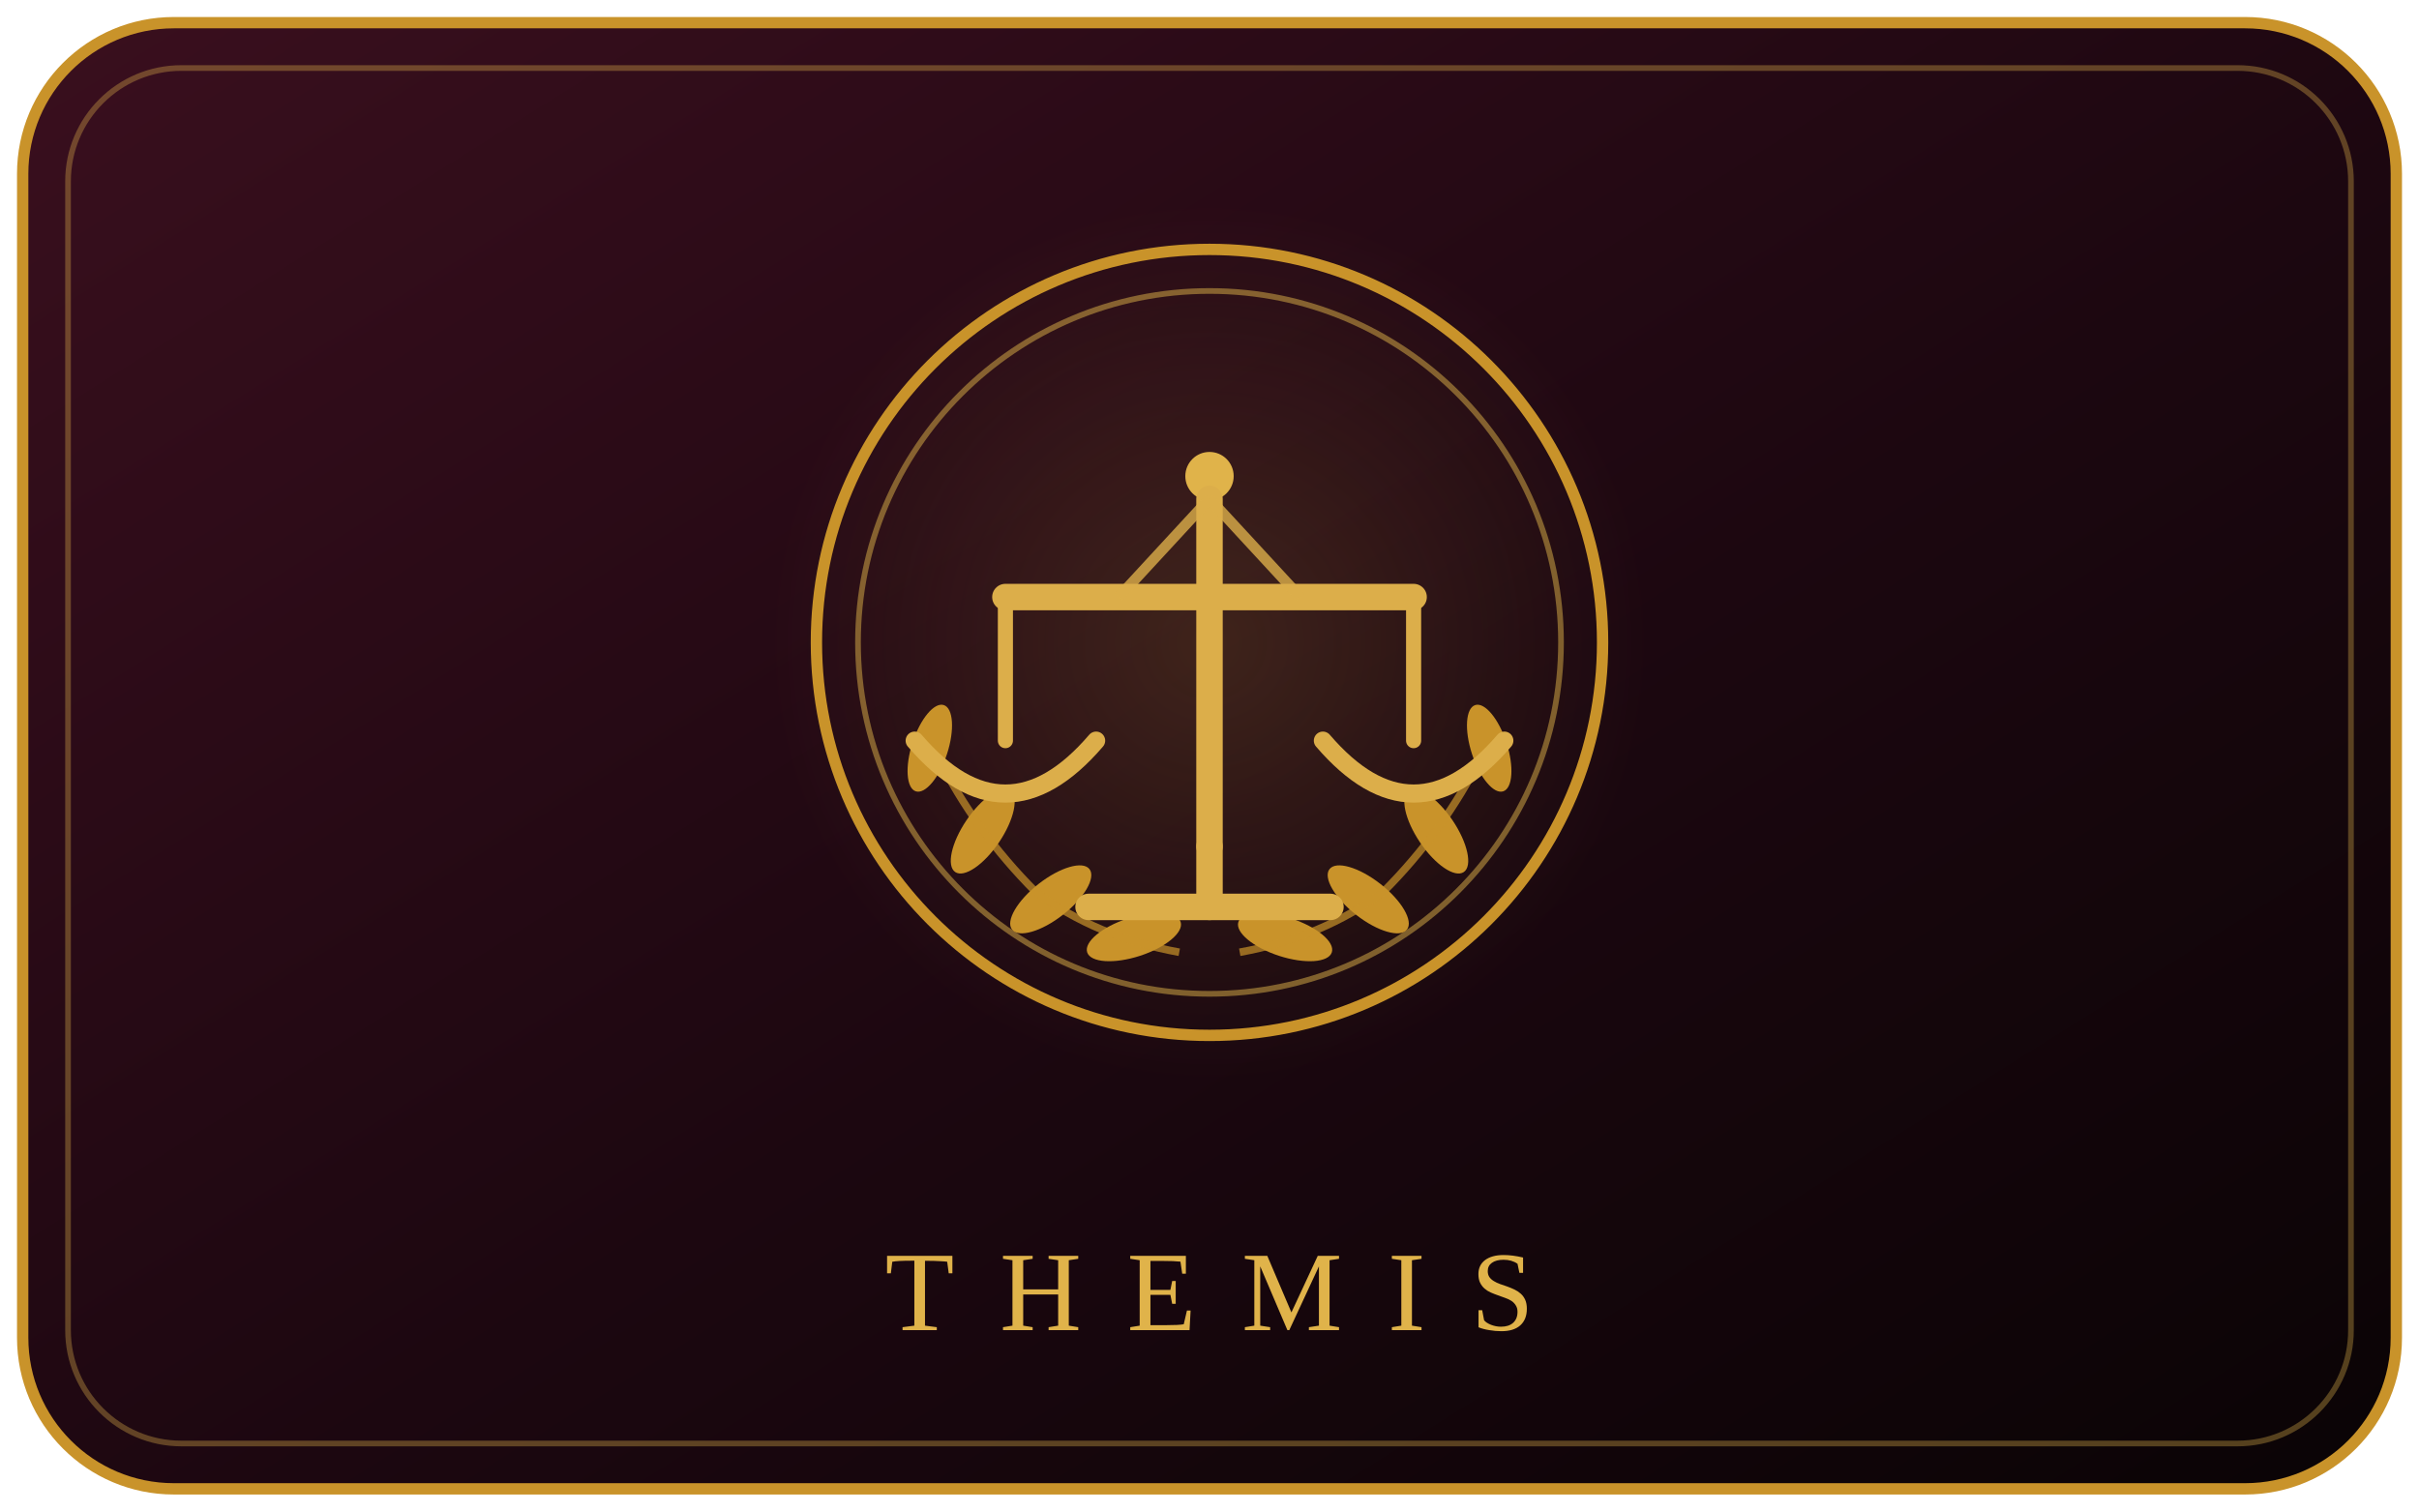
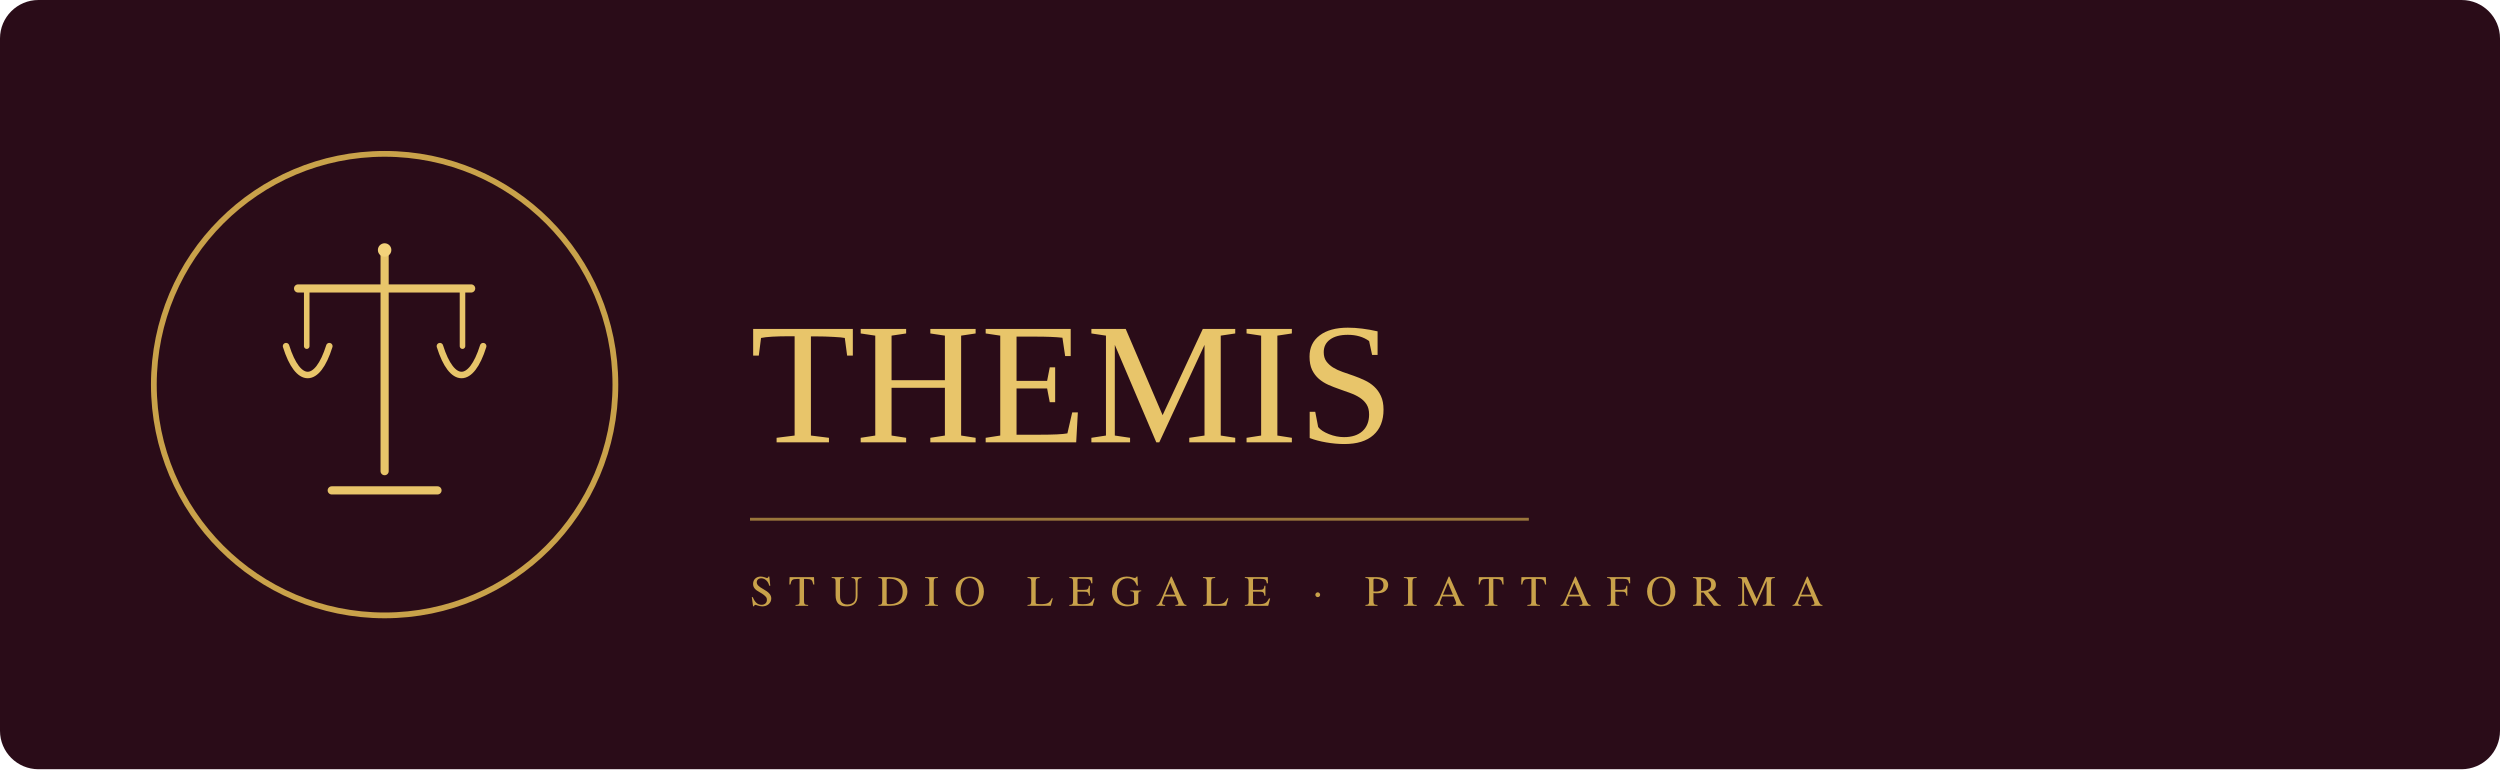
- <svg xmlns="http://www.w3.org/2000/svg" viewBox="0 0 320 200">
-   <defs>
-     <linearGradient id="cardGrad" x1="0%" y1="0%" x2="100%" y2="100%">
-       <stop offset="0%" stop-color="#3a0f1e" />
-       <stop offset="55%" stop-color="#1c0710" />
-       <stop offset="100%" stop-color="#0a0405" />
-     </linearGradient>
-     <radialGradient id="medallionGlow" cx="50%" cy="50%" r="50%">
-       <stop offset="0%" stop-color="#e0b34a" stop-opacity="0.16" />
-       <stop offset="100%" stop-color="#e0b34a" stop-opacity="0" />
-     </radialGradient>
-   </defs>
-   <rect x="3" y="3" width="314" height="194" rx="20" fill="url(#cardGrad)" />
-   <rect x="3" y="3" width="314" height="194" rx="20" fill="none" stroke="#c9932a" stroke-width="1.5" />
-   <rect x="9" y="9" width="302" height="182" rx="15" fill="none" stroke="#e0b34a" stroke-width="0.75" opacity="0.35" />
-   <circle cx="160" cy="85" r="58" fill="url(#medallionGlow)" />
-   <circle cx="160" cy="85" r="52" fill="none" stroke="#c9932a" stroke-width="1.5" />
-   <circle cx="160" cy="85" r="46.5" fill="none" stroke="#e0b34a" stroke-width="0.75" opacity="0.5" />
-   <g fill="#c9932a">
-     <ellipse cx="150" cy="124" rx="6.5" ry="2.6" transform="rotate(-18 150 124)" />
-     <ellipse cx="139" cy="119" rx="6.5" ry="2.6" transform="rotate(-38 139 119)" />
-     <ellipse cx="130" cy="110" rx="6.5" ry="2.6" transform="rotate(-56 130 110)" />
-     <ellipse cx="123" cy="99" rx="6" ry="2.4" transform="rotate(-72 123 99)" />
-     <path d="M 156,126 Q 145,124 137,118 Q 129,110 124,100" fill="none" stroke="#c9932a" stroke-width="1" opacity="0.7" />
-     <ellipse cx="170" cy="124" rx="6.5" ry="2.6" transform="rotate(18 170 124)" />
-     <ellipse cx="181" cy="119" rx="6.5" ry="2.6" transform="rotate(38 181 119)" />
-     <ellipse cx="190" cy="110" rx="6.5" ry="2.6" transform="rotate(56 190 110)" />
-     <ellipse cx="197" cy="99" rx="6" ry="2.4" transform="rotate(72 197 99)" />
-     <path d="M 164,126 Q 175,124 183,118 Q 191,110 196,100" fill="none" stroke="#c9932a" stroke-width="1" opacity="0.7" />
+ <svg xmlns="http://www.w3.org/2000/svg" viewBox="0 0 520 160" role="img" aria-label="Themis">
+   <rect width="520" height="160" rx="8" fill="#2a0c18" />
+   <circle cx="80" cy="80" r="48" fill="none" stroke="#c9a24a" stroke-width="1.2" />
+   <g fill="none" stroke="#e8c56a" stroke-linecap="round" transform="translate(80,80)">
+     <path d="M0 -28 V18" stroke-width="1.7" />
+     <path d="M-18 -20 H18" stroke-width="1.7" />
+     <path d="M-16.2 -20 V-8" stroke-width="1.15" />
+     <path d="M16.2 -20 V-8" stroke-width="1.15" />
+     <path d="M-20.5 -8 C-18 0 -14 0 -11.5 -8" stroke-width="1.35" />
+     <path d="M11.5 -8 C14 0 18 0 20.5 -8" stroke-width="1.35" />
+     <path d="M-11 22 H11" stroke-width="1.7" />
+     <circle cx="0" cy="-28" r="1.4" fill="#f3d27a" stroke="none" />
  </g>
-   <circle cx="160" cy="63" r="3.2" fill="#e0b34a" />
-   <line x1="160" y1="66" x2="160" y2="112" stroke="#dcae4a" stroke-width="3.5" stroke-linecap="round" />
-   <line x1="133" y1="79" x2="187" y2="79" stroke="#dcae4a" stroke-width="3.5" stroke-linecap="round" />
-   <path d="M 160,66 L 148,79 M 160,66 L 172,79" fill="none" stroke="#dcae4a" stroke-width="1.4" opacity="0.8" />
-   <line x1="133" y1="79" x2="133" y2="98" stroke="#dcae4a" stroke-width="2" stroke-linecap="round" />
-   <line x1="187" y1="79" x2="187" y2="98" stroke="#dcae4a" stroke-width="2" stroke-linecap="round" />
-   <path d="M 121,98 Q 133,112 145,98" fill="none" stroke="#dcae4a" stroke-width="2.4" stroke-linecap="round" />
-   <path d="M 175,98 Q 187,112 199,98" fill="none" stroke="#dcae4a" stroke-width="2.4" stroke-linecap="round" />
-   <line x1="160" y1="112" x2="160" y2="120" stroke="#dcae4a" stroke-width="3.5" stroke-linecap="round" />
-   <line x1="144" y1="120" x2="176" y2="120" stroke="#dcae4a" stroke-width="3.5" stroke-linecap="round" />
-   <text x="160" y="176" text-anchor="middle" font-family="Georgia, 'Times New Roman', serif" font-size="15" letter-spacing="6" fill="#e0b34a">THEMIS</text>
+   <g fill="#e8c56a" font-family="Georgia, 'Times New Roman', Times, serif" font-size="36" font-weight="400">
+     <text x="156" y="92">THEMIS</text>
+   </g>
+   <line x1="156" y1="108" x2="318" y2="108" stroke="#c9a24a" stroke-width="0.6" opacity="0.7" />
+   <text x="156" y="126" fill="#c9a24a" font-family="Georgia, Times, serif" font-size="9" letter-spacing="3.2">STUDIO LEGALE · PIATTAFORMA</text>
</svg>
